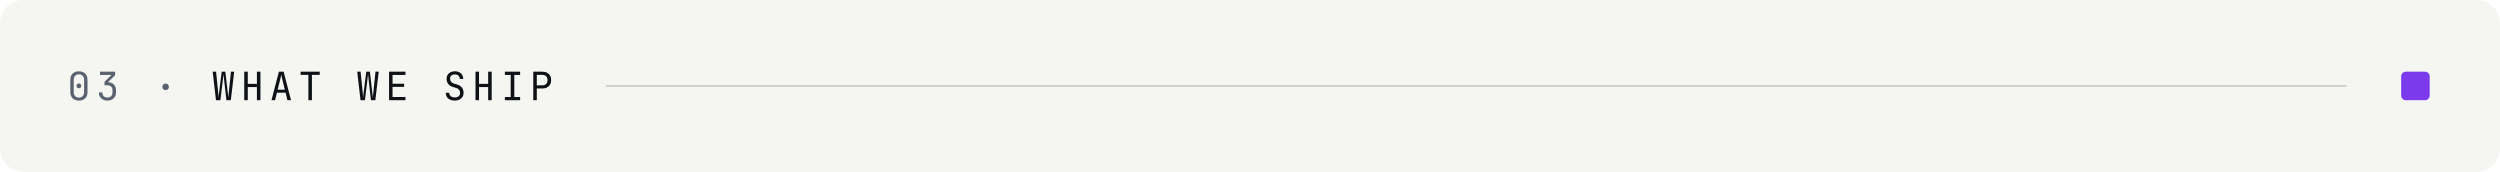
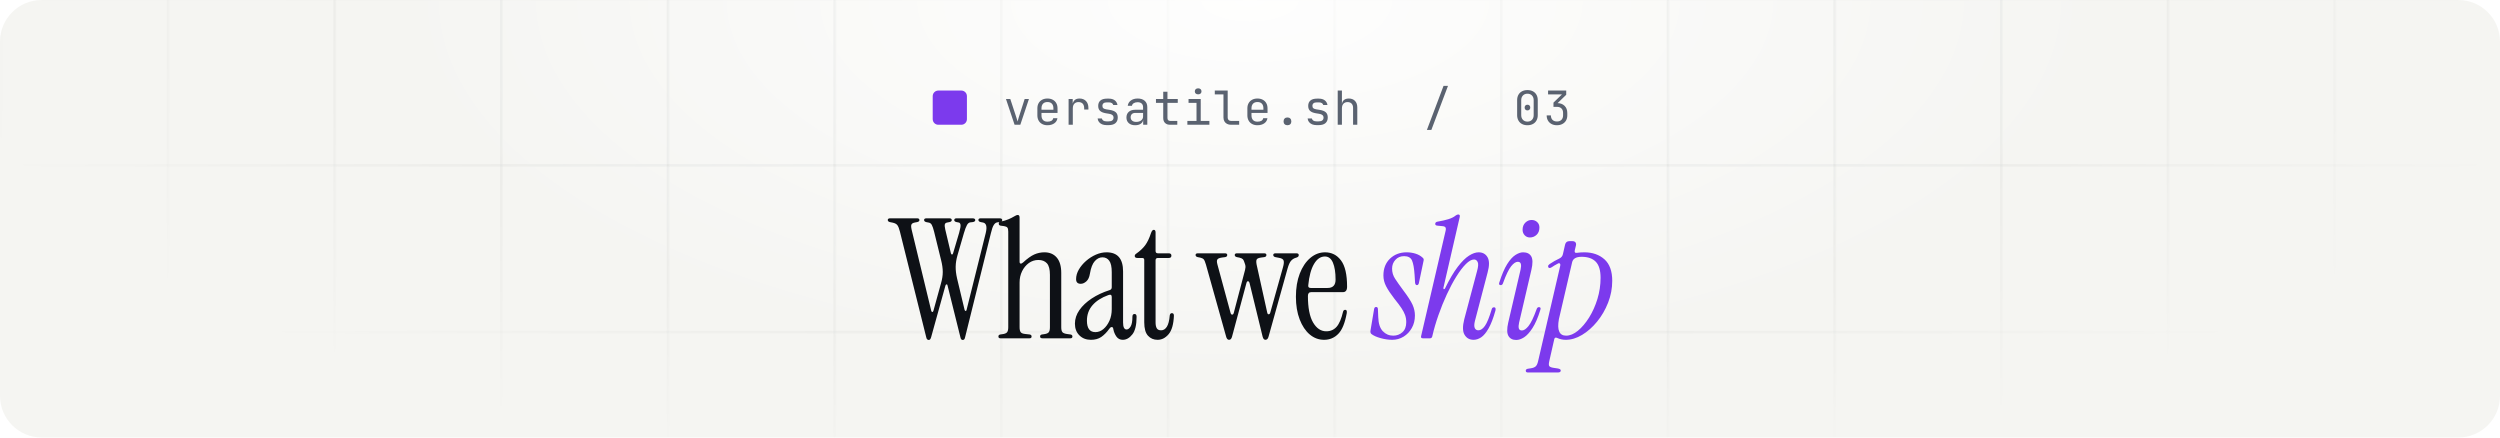
- <svg xmlns="http://www.w3.org/2000/svg" width="1280" height="88" viewBox="0 0 1280 88" role="img" aria-label="03 · what we ship">
-   <defs />
-   <rect width="1280" height="88" rx="12" fill="#f5f5f2" />
-   <path fill="#5a6270" d="M40.4 51.51Q39.06 51.51 38.07 50.98Q37.08 50.45 36.54 49.48Q36 48.51 36 47.21L36 40.81Q36 39.49 36.54 38.53Q37.08 37.57 38.07 37.04Q39.06 36.51 40.4 36.51Q41.76 36.51 42.74 37.04Q43.72 37.57 44.26 38.53Q44.8 39.49 44.8 40.81L44.8 47.21Q44.8 48.51 44.26 49.48Q43.72 50.45 42.73 50.98Q41.74 51.51 40.4 51.51ZM40.4 49.97Q41.6 49.97 42.33 49.2Q43.06 48.43 43.06 47.21L43.06 40.81Q43.06 39.59 42.33 38.82Q41.6 38.05 40.4 38.05Q39.2 38.05 38.47 38.82Q37.74 39.59 37.74 40.81L37.74 47.21Q37.74 48.43 38.47 49.2Q39.2 49.97 40.4 49.97ZM40.4 45.19Q39.86 45.19 39.53 44.85Q39.2 44.51 39.2 43.95Q39.2 43.41 39.53 43.08Q39.86 42.75 40.4 42.75Q40.94 42.75 41.27 43.08Q41.6 43.41 41.6 43.95Q41.6 44.51 41.27 44.85Q40.94 45.19 40.4 45.19ZM54.98 51.51Q53.66 51.51 52.67 50.98Q51.68 50.45 51.14 49.51Q50.6 48.57 50.6 47.31L52.4 47.31Q52.4 48.53 53.09 49.22Q53.78 49.91 55 49.91Q56.24 49.91 56.92 49.19Q57.6 48.47 57.6 47.31L57.6 46.27Q57.6 45.03 56.92 44.35Q56.24 43.67 55 43.67L53.5 43.67L53.5 41.87L57.12 38.35L51.2 38.35L51.2 36.71L58.94 36.71L58.94 38.51L55.04 42.29L55.04 42.07Q57.04 42.07 58.22 43.21Q59.4 44.35 59.4 46.27L59.4 47.31Q59.4 48.57 58.85 49.51Q58.3 50.45 57.3 50.98Q56.3 51.51 54.98 51.51ZM84.8 46.11Q84.04 46.11 83.59 45.67Q83.14 45.23 83.14 44.49Q83.14 43.71 83.59 43.25Q84.04 42.79 84.8 42.79Q85.56 42.79 86.01 43.25Q86.46 43.71 86.46 44.49Q86.46 45.23 86.01 45.67Q85.56 46.11 84.8 46.11Z" />
-   <path fill="#0e1116" d="M110.58 51.31L108.9 36.71L110.62 36.71L111.72 47.51Q111.76 47.95 111.8 48.42Q111.84 48.89 111.87 49.31Q111.9 49.73 111.9 50.01Q111.94 49.73 111.97 49.31Q112 48.89 112.05 48.42Q112.1 47.95 112.16 47.51L113.52 36.71L115.38 36.71L116.62 47.51Q116.68 47.95 116.73 48.42Q116.78 48.89 116.83 49.31Q116.88 49.73 116.9 50.01Q116.92 49.73 116.95 49.31Q116.98 48.89 117.03 48.42Q117.08 47.95 117.12 47.51L118.26 36.71L119.9 36.71L118.18 51.31L115.92 51.31L114.68 40.31Q114.64 39.85 114.59 39.41Q114.54 38.97 114.5 38.59Q114.46 38.21 114.44 37.97Q114.42 38.21 114.37 38.59Q114.32 38.97 114.28 39.41Q114.24 39.85 114.18 40.31L112.84 51.31ZM125.06 51.31L125.06 36.71L126.86 36.71L126.86 42.95L131.54 42.95L131.54 36.71L133.34 36.71L133.34 51.31L131.54 51.31L131.54 44.59L126.86 44.59L126.86 51.31ZM139 51.31L142.8 36.71L145.22 36.71L149 51.31L147.18 51.31L146.22 47.43L141.8 47.43L140.84 51.31ZM142.16 45.91L145.84 45.91L144.72 41.41Q144.4 40.13 144.22 39.27Q144.04 38.41 144 38.15Q143.96 38.41 143.78 39.27Q143.6 40.13 143.28 41.39ZM157.9 51.31L157.9 38.33L153.9 38.33L153.9 36.69L163.7 36.69L163.7 38.33L159.7 38.33L159.7 51.31ZM184.58 51.31L182.9 36.71L184.62 36.71L185.72 47.51Q185.76 47.95 185.8 48.42Q185.84 48.89 185.87 49.31Q185.9 49.73 185.9 50.01Q185.94 49.73 185.97 49.31Q186 48.89 186.05 48.42Q186.1 47.95 186.16 47.51L187.52 36.71L189.38 36.71L190.62 47.51Q190.68 47.95 190.73 48.42Q190.78 48.89 190.83 49.31Q190.88 49.73 190.9 50.01Q190.92 49.73 190.95 49.31Q190.98 48.89 191.03 48.42Q191.08 47.95 191.12 47.51L192.26 36.71L193.9 36.71L192.18 51.31L189.92 51.31L188.68 40.31Q188.64 39.85 188.59 39.41Q188.54 38.97 188.5 38.59Q188.46 38.21 188.44 37.97Q188.42 38.21 188.37 38.59Q188.32 38.97 188.28 39.41Q188.24 39.85 188.18 40.31L186.84 51.31ZM199.2 51.31L199.2 36.71L207.6 36.71L207.6 38.35L200.98 38.35L200.98 42.87L206.9 42.87L206.9 44.49L200.98 44.49L200.98 49.67L207.6 49.67L207.6 51.31ZM232.88 51.51Q231.44 51.51 230.41 51.03Q229.38 50.55 228.82 49.65Q228.26 48.75 228.24 47.51L230.04 47.51Q230.04 48.61 230.79 49.25Q231.54 49.89 232.88 49.89Q234.14 49.89 234.85 49.27Q235.56 48.65 235.56 47.55Q235.56 46.67 235.09 46.01Q234.62 45.35 233.74 45.09L231.76 44.47Q230.26 44.01 229.45 42.93Q228.64 41.85 228.64 40.39Q228.64 39.21 229.17 38.34Q229.7 37.47 230.66 36.98Q231.62 36.49 232.92 36.49Q234.84 36.49 236 37.56Q237.16 38.63 237.18 40.41L235.38 40.41Q235.38 39.33 234.73 38.72Q234.08 38.11 232.9 38.11Q231.74 38.11 231.09 38.67Q230.44 39.23 230.44 40.23Q230.44 41.13 230.92 41.79Q231.4 42.45 232.3 42.73L234.3 43.37Q235.76 43.83 236.56 44.93Q237.36 46.03 237.36 47.51Q237.36 48.71 236.8 49.61Q236.24 50.51 235.23 51.01Q234.22 51.51 232.88 51.51ZM243.46 51.31L243.46 36.71L245.26 36.71L245.26 42.95L249.94 42.95L249.94 36.71L251.74 36.71L251.74 51.31L249.94 51.31L249.94 44.59L245.26 44.59L245.26 51.31ZM258.5 51.31L258.5 49.67L261.48 49.67L261.48 38.35L258.5 38.35L258.5 36.71L266.3 36.71L266.3 38.35L263.32 38.35L263.32 49.67L266.3 49.67L266.3 51.31ZM273.04 51.31L273.04 36.71L277.74 36.71Q279.1 36.71 280.1 37.24Q281.1 37.77 281.65 38.73Q282.2 39.69 282.2 41.01Q282.2 42.31 281.65 43.28Q281.1 44.25 280.1 44.78Q279.1 45.31 277.74 45.31L274.84 45.31L274.84 51.31ZM274.84 43.69L277.74 43.69Q278.92 43.69 279.63 42.96Q280.34 42.23 280.34 41.01Q280.34 39.77 279.63 39.05Q278.92 38.33 277.74 38.33L274.84 38.33Z" />
-   <rect x="310.2" y="43.5" width="891.2" height="1" fill="#0e1116" fill-opacity="0.16" />
-   <rect x="1229.4" y="36.71" width="14.6" height="14.6" rx="2.4" fill="#7c3aed" />
+ <svg xmlns="http://www.w3.org/2000/svg" width="960" height="168" viewBox="0 0 960 168" role="img" aria-label="What we ship">
+   <defs>
+     <pattern id="grid" width="64" height="64" x="0" y="-1" patternUnits="userSpaceOnUse">
+       <g fill="#0e1116" fill-opacity="0.07">
+         <rect width="1" height="64" />
+         <rect width="64" height="1" />
+       </g>
+     </pattern>
+     <radialGradient id="fade" gradientUnits="userSpaceOnUse" cx="0" cy="0" r="1" gradientTransform="translate(480 0) scale(680 260)">
+       <stop offset="0.2" stop-color="#fff" />
+       <stop offset="0.75" stop-color="#000" />
+     </radialGradient>
+     <mask id="vignette" maskUnits="userSpaceOnUse" x="0" y="0" width="960" height="168">
+       <rect width="960" height="168" fill="url(#fade)" />
+     </mask>
+     <radialGradient id="beam" gradientUnits="userSpaceOnUse" cx="0" cy="0" r="1" gradientTransform="translate(480 0) scale(460 200)">
+       <stop offset="0" stop-color="#ffffff" stop-opacity="0.9" />
+       <stop offset="0.72" stop-color="#ffffff" stop-opacity="0" />
+     </radialGradient>
+   </defs>
+   <rect width="960" height="168" rx="16" fill="#f5f5f2" />
+   <rect width="960" height="168" rx="16" fill="url(#grid)" mask="url(#vignette)" />
+   <rect width="960" height="168" rx="16" fill="url(#beam)" />
+   <rect x="358.16" y="34.77" width="13.14" height="13.14" rx="2.16" fill="#7c3aed" />
+   <path fill="#5a6270" d="M389.6 47.91L386.29 38.01L387.95 38.01L390.14 44.67Q390.34 45.26 390.5 45.81Q390.66 46.36 390.74 46.67Q390.83 46.36 390.99 45.81Q391.15 45.26 391.33 44.67L393.47 38.01L395.11 38.01L391.8 47.91ZM402.22 48.09Q401.05 48.09 400.18 47.62Q399.3 47.15 398.83 46.3Q398.35 45.44 398.35 44.31L398.35 41.61Q398.35 40.46 398.83 39.61Q399.3 38.77 400.18 38.3Q401.05 37.83 402.22 37.83Q403.39 37.83 404.26 38.3Q405.14 38.77 405.61 39.61Q406.09 40.46 406.09 41.61L406.09 43.36L399.93 43.36L399.93 44.31Q399.93 45.48 400.53 46.1Q401.12 46.72 402.22 46.72Q403.16 46.72 403.73 46.39Q404.31 46.06 404.43 45.39L406.05 45.39Q405.89 46.63 404.84 47.36Q403.79 48.09 402.22 48.09ZM404.51 42.28L404.51 41.61Q404.51 40.44 403.92 39.81Q403.34 39.18 402.22 39.18Q401.12 39.18 400.53 39.81Q399.93 40.44 399.93 41.61L399.93 42.13L404.63 42.13ZM410.34 47.91L410.34 38.01L411.92 38.01L411.92 39.9L412.3 39.9L411.78 41.07Q411.78 39.47 412.47 38.65Q413.16 37.83 414.53 37.83Q416.1 37.83 417.03 38.81Q417.95 39.79 417.95 41.47L417.95 42.06L416.33 42.06L416.33 41.61Q416.33 40.44 415.77 39.82Q415.2 39.2 414.15 39.2Q413.13 39.2 412.54 39.83Q411.96 40.46 411.96 41.61L411.96 47.91ZM424.95 48.05Q423.95 48.05 423.2 47.74Q422.45 47.42 422.01 46.85Q421.57 46.27 421.48 45.48L423.1 45.48Q423.21 46 423.68 46.31Q424.16 46.61 424.95 46.61L425.71 46.61Q426.66 46.61 427.13 46.23Q427.6 45.84 427.6 45.19Q427.6 44.56 427.18 44.19Q426.75 43.82 425.93 43.7L424.59 43.48Q423.14 43.23 422.42 42.57Q421.71 41.92 421.71 40.66Q421.71 39.32 422.56 38.6Q423.41 37.87 425.1 37.87L425.78 37.87Q427.2 37.87 428.07 38.53Q428.93 39.2 429.11 40.33L427.49 40.33Q427.38 39.86 426.95 39.58Q426.52 39.31 425.78 39.31L425.1 39.31Q424.18 39.31 423.76 39.65Q423.33 39.99 423.33 40.67Q423.33 41.29 423.69 41.57Q424.05 41.86 424.83 41.99L426.16 42.2Q427.76 42.46 428.49 43.14Q429.22 43.82 429.22 45.12Q429.22 46.49 428.35 47.27Q427.47 48.05 425.71 48.05ZM435.92 48.09Q434.35 48.09 433.45 47.29Q432.55 46.49 432.55 45.12Q432.55 43.73 433.45 42.94Q434.35 42.15 435.88 42.15L438.94 42.15L438.94 41.16Q438.94 40.24 438.39 39.75Q437.84 39.25 436.83 39.25Q435.95 39.25 435.36 39.62Q434.76 39.99 434.67 40.62L433.05 40.62Q433.22 39.34 434.26 38.59Q435.3 37.83 436.87 37.83Q438.58 37.83 439.57 38.71Q440.56 39.59 440.56 41.11L440.56 47.91L438.98 47.91L438.98 46.02L438.71 46.02L438.98 45.75Q438.98 46.83 438.14 47.46Q437.3 48.09 435.92 48.09ZM436.31 46.81Q437.46 46.81 438.2 46.24Q438.94 45.66 438.94 44.76L438.94 43.36L435.92 43.36Q435.11 43.36 434.64 43.81Q434.17 44.26 434.17 45.03Q434.17 45.86 434.74 46.33Q435.3 46.81 436.31 46.81ZM449.38 47.91Q448.1 47.91 447.39 47.23Q446.68 46.54 446.68 45.3L446.68 39.49L443.89 39.49L443.89 38.01L446.68 38.01L446.68 35.22L448.3 35.22L448.3 38.01L452.26 38.01L452.26 39.49L448.3 39.49L448.3 45.3Q448.3 46.43 449.38 46.43L452.08 46.43L452.08 47.91ZM455.95 47.91L455.95 46.43L459.46 46.43L459.46 39.49L456.4 39.49L456.4 38.01L461.08 38.01L461.08 46.43L464.41 46.43L464.41 47.91ZM460.09 36.23Q459.5 36.23 459.15 35.92Q458.81 35.62 458.81 35.09Q458.81 34.55 459.15 34.24Q459.5 33.92 460.09 33.92Q460.68 33.92 461.03 34.24Q461.37 34.55 461.37 35.09Q461.37 35.62 461.03 35.92Q460.68 36.23 460.09 36.23ZM472.69 47.91Q471.83 47.91 471.18 47.57Q470.53 47.23 470.17 46.6Q469.81 45.97 469.81 45.12L469.81 36.25L466.48 36.25L466.48 34.77L471.43 34.77L471.43 45.12Q471.43 45.73 471.77 46.08Q472.11 46.43 472.69 46.43L475.84 46.43L475.84 47.91ZM482.86 48.09Q481.69 48.09 480.82 47.62Q479.94 47.15 479.47 46.3Q478.99 45.44 478.99 44.31L478.99 41.61Q478.99 40.46 479.47 39.61Q479.94 38.77 480.82 38.3Q481.69 37.83 482.86 37.83Q484.03 37.83 484.9 38.3Q485.78 38.77 486.25 39.61Q486.73 40.46 486.73 41.61L486.73 43.36L480.57 43.36L480.57 44.31Q480.57 45.48 481.17 46.1Q481.76 46.72 482.86 46.72Q483.8 46.72 484.37 46.39Q484.95 46.06 485.07 45.39L486.69 45.39Q486.53 46.63 485.48 47.36Q484.43 48.09 482.86 48.09ZM485.15 42.28L485.15 41.61Q485.15 40.44 484.56 39.81Q483.98 39.18 482.86 39.18Q481.76 39.18 481.17 39.81Q480.57 40.44 480.57 41.61L480.57 42.13L485.27 42.13ZM494.38 48.09Q493.7 48.09 493.29 47.69Q492.89 47.3 492.89 46.63Q492.89 45.93 493.29 45.52Q493.7 45.1 494.38 45.1Q495.06 45.1 495.47 45.52Q495.87 45.93 495.87 46.63Q495.87 47.3 495.47 47.69Q495.06 48.09 494.38 48.09ZM505.59 48.05Q504.59 48.05 503.84 47.74Q503.09 47.42 502.65 46.85Q502.21 46.27 502.12 45.48L503.74 45.48Q503.85 46 504.32 46.31Q504.8 46.61 505.59 46.61L506.35 46.61Q507.3 46.61 507.77 46.23Q508.24 45.84 508.24 45.19Q508.24 44.56 507.82 44.19Q507.39 43.82 506.57 43.7L505.23 43.48Q503.78 43.23 503.06 42.57Q502.35 41.92 502.35 40.66Q502.35 39.32 503.2 38.6Q504.05 37.87 505.74 37.87L506.42 37.87Q507.84 37.87 508.71 38.53Q509.57 39.2 509.75 40.33L508.13 40.33Q508.02 39.86 507.59 39.58Q507.16 39.31 506.42 39.31L505.74 39.31Q504.82 39.31 504.4 39.65Q503.97 39.99 503.97 40.67Q503.97 41.29 504.33 41.57Q504.69 41.86 505.47 41.99L506.8 42.2Q508.4 42.46 509.13 43.14Q509.86 43.82 509.86 45.12Q509.86 46.49 508.99 47.27Q508.11 48.05 506.35 48.05ZM513.68 47.91L513.68 34.77L515.3 34.77L515.3 38.01L515.3 39.9L515.64 39.9L515.3 40.28Q515.3 39.11 516 38.47Q516.7 37.83 517.94 37.83Q519.44 37.83 520.32 38.75Q521.2 39.67 521.2 41.25L521.2 47.91L519.58 47.91L519.58 41.43Q519.58 40.37 519.01 39.78Q518.45 39.2 517.47 39.2Q516.47 39.2 515.88 39.83Q515.3 40.46 515.3 41.61L515.3 47.91ZM547.93 49.89L554.32 32.97L556.03 32.97L549.64 49.89ZM586.54 48.09Q585.33 48.09 584.44 47.61Q583.55 47.14 583.07 46.26Q582.58 45.39 582.58 44.22L582.58 38.46Q582.58 37.27 583.07 36.41Q583.55 35.54 584.44 35.07Q585.33 34.59 586.54 34.59Q587.76 34.59 588.65 35.07Q589.53 35.54 590.01 36.41Q590.5 37.27 590.5 38.46L590.5 44.22Q590.5 45.39 590.01 46.26Q589.53 47.14 588.64 47.61Q587.75 48.09 586.54 48.09ZM586.54 46.7Q587.62 46.7 588.28 46.01Q588.93 45.32 588.93 44.22L588.93 38.46Q588.93 37.36 588.28 36.67Q587.62 35.98 586.54 35.98Q585.46 35.98 584.8 36.67Q584.15 37.36 584.15 38.46L584.15 44.22Q584.15 45.32 584.8 46.01Q585.46 46.7 586.54 46.7ZM586.54 42.4Q586.05 42.4 585.76 42.1Q585.46 41.79 585.46 41.29Q585.46 40.8 585.76 40.5Q586.05 40.21 586.54 40.21Q587.03 40.21 587.32 40.5Q587.62 40.8 587.62 41.29Q587.62 41.79 587.32 42.1Q587.03 42.4 586.54 42.4ZM597.86 48.09Q596.67 48.09 595.78 47.61Q594.89 47.14 594.41 46.29Q593.92 45.44 593.92 44.31L595.54 44.31Q595.54 45.41 596.16 46.03Q596.78 46.65 597.88 46.65Q599 46.65 599.61 46Q600.22 45.35 600.22 44.31L600.22 43.37Q600.22 42.26 599.61 41.65Q599 41.03 597.88 41.03L596.53 41.03L596.53 39.41L599.79 36.25L594.46 36.25L594.46 34.77L601.43 34.77L601.43 36.39L597.92 39.79L597.92 39.59Q599.72 39.59 600.78 40.62Q601.84 41.65 601.84 43.37L601.84 44.31Q601.84 45.44 601.35 46.29Q600.85 47.14 599.95 47.61Q599.05 48.09 597.86 48.09Z" />
+   <path fill="#0e1116" d="M369.7 130.55Q369.44 130.55 369.18 130.36Q368.93 130.17 368.8 129.53L363.87 109.69Q363.81 109.17 363.49 109.21Q363.17 109.24 363.04 109.69L357.54 129.53Q357.34 130.17 357.12 130.36Q356.9 130.55 356.64 130.55Q356.38 130.55 356.1 130.36Q355.81 130.17 355.68 129.53L345.57 88.95Q345.12 87.16 344.58 86.45Q344.03 85.75 342.75 85.49L341.79 85.3Q340.9 85.11 340.9 84.47Q340.9 83.83 341.86 83.83L352.16 83.83Q353.06 83.83 353.06 84.53Q353.06 85.11 352.1 85.3L351.39 85.43Q350.3 85.62 350.02 86.17Q349.73 86.71 350.05 88.12L357.6 119.35Q357.73 119.8 358.02 119.8Q358.3 119.8 358.43 119.35L361.31 108.92Q362.02 106.49 362.02 104.44Q362.02 102.39 361.38 99.89L358.69 88.95Q358.24 87.16 357.82 86.39Q357.41 85.62 356.7 85.49L355.74 85.3Q354.85 85.11 354.85 84.47Q354.85 83.83 355.81 83.83L364.58 83.83Q365.47 83.83 365.47 84.53Q365.47 85.11 364.51 85.3L363.81 85.43Q362.98 85.56 362.82 86.13Q362.66 86.71 362.98 88.12L365.15 97.27Q365.28 97.72 365.57 97.72Q365.86 97.72 365.98 97.27L368.29 89.46Q368.99 87.03 368.83 86.26Q368.67 85.49 368.1 85.43L367.39 85.3Q366.43 85.11 366.43 84.53Q366.43 83.83 367.33 83.83L373.41 83.83Q374.5 83.83 374.5 84.53Q374.5 85.17 373.41 85.3L372.7 85.37Q371.87 85.43 371.33 86.39Q370.78 87.35 370.14 89.53L367.71 97.91Q367.01 100.28 366.98 102.36Q366.94 104.44 367.52 106.93L370.4 118.97Q370.53 119.41 370.82 119.41Q371.1 119.41 371.17 118.97L378.53 89.46Q379.42 85.75 377.38 85.43L376.67 85.3Q375.71 85.11 375.71 84.47Q375.71 83.83 376.61 83.83L383.78 83.83Q384.86 83.83 384.86 84.53Q384.86 85.17 383.78 85.3L383.07 85.37Q382.24 85.43 381.63 86.36Q381.02 87.29 380.51 89.53L370.59 129.53Q370.46 130.17 370.21 130.36Q369.95 130.55 369.7 130.55ZM384.16 129.91Q383.39 129.91 383.39 129.21Q383.39 128.57 384.1 128.44L384.99 128.31Q386.34 128.12 386.75 127.54Q387.17 126.97 387.17 125.62L387.17 88.95Q387.17 87.8 386.82 87.38Q386.46 86.97 385.57 86.84L384.22 86.65Q383.52 86.52 383.52 85.88Q383.52 85.24 384.22 85.11Q386.02 84.73 387.23 84.21Q388.45 83.7 389.28 83.19Q390.3 82.55 390.82 82.55Q391.52 82.55 391.52 83.57L391.52 100.53Q391.52 101.11 391.9 101.21Q392.29 101.3 392.86 100.79Q395.3 98.55 397.15 97.72Q399.01 96.89 401.06 96.89Q404.06 96.89 405.79 98.9Q407.52 100.92 407.52 104.82L407.52 125.62Q407.52 126.97 407.94 127.51Q408.35 128.05 409.7 128.25L411.1 128.44Q411.81 128.57 411.81 129.21Q411.81 129.91 411.04 129.91L400.29 129.91Q399.39 129.91 399.39 129.21Q399.39 128.57 400.1 128.44L400.99 128.31Q402.34 128.12 402.75 127.54Q403.17 126.97 403.17 125.62L403.17 105.53Q403.17 102.39 402.02 101.11Q400.86 99.83 398.75 99.83Q396.7 99.83 395.07 101.01Q393.44 102.2 392.48 104.15Q391.52 106.1 391.52 108.47L391.52 125.62Q391.52 126.97 391.94 127.54Q392.35 128.12 393.7 128.25L395.42 128.44Q396.13 128.57 396.13 129.21Q396.13 129.91 395.36 129.91ZM418.91 130.49Q416.22 130.49 414.5 128.79Q412.77 127.09 412.77 124.28Q412.77 121.53 414.5 119.06Q416.22 116.6 419.23 114.61Q422.24 112.63 426.08 111.41Q426.91 111.16 426.91 110.33L426.91 104.5Q426.91 101.43 425.95 100.12Q424.99 98.81 423.33 98.81Q421.73 98.81 420.42 100.25Q419.1 101.69 418.53 105.08Q418.21 107.13 417.15 108.05Q416.1 108.98 415.01 108.98Q413.22 108.98 413.22 107.19Q413.22 105.33 414.27 103.51Q415.33 101.69 417.06 100.18Q418.78 98.68 420.83 97.78Q422.88 96.89 424.93 96.89Q431.26 96.89 431.26 104.25L431.26 123.83Q431.26 126.52 432.61 126.52Q433.44 126.52 434.14 125.4Q434.85 124.28 434.85 121.59Q434.85 120.57 435.68 120.57Q436.45 120.57 436.45 121.65Q436.45 126.33 434.82 128.41Q433.18 130.49 431.14 130.49Q429.6 130.49 428.7 129.24Q427.81 127.99 427.49 126.26Q427.42 125.62 426.94 125.59Q426.46 125.56 426.02 126.2Q424.48 128.31 422.88 129.4Q421.28 130.49 418.91 130.49ZM420.64 127.54Q422.3 127.54 423.71 126.36Q425.12 125.17 426.02 123.19Q426.91 121.21 426.91 118.71L426.91 114.04Q426.91 112.82 425.57 113.33Q421.66 114.74 419.52 117.21Q417.38 119.67 417.38 123.13Q417.38 127.54 420.64 127.54ZM444.51 130.49Q442.27 130.49 440.83 128.92Q439.39 127.35 439.39 123.77L439.39 99.83Q439.39 99.06 438.62 99.06L436.77 99.06Q435.74 99.06 435.74 98.29Q435.74 97.78 436.32 97.4Q438.43 95.93 439.71 94.23Q440.99 92.53 441.95 89.59Q442.4 88.25 443.04 88.25Q443.74 88.25 443.74 89.27L443.74 96.37Q443.74 97.27 444.64 97.27L448.8 97.27Q449.82 97.27 449.82 98.17Q449.82 99.06 448.8 99.06L444.64 99.06Q443.74 99.06 443.74 99.96L443.74 123.83Q443.74 125.24 444.19 126.04Q444.64 126.84 445.86 126.84Q447.2 126.84 448.06 125.49Q448.93 124.15 449.18 121.14Q449.31 120.25 450.02 120.25Q450.78 120.25 450.78 121.21Q450.59 126.13 448.77 128.31Q446.94 130.49 444.51 130.49ZM471.97 130.49Q471.14 130.49 470.82 129.21L463.07 101.56Q462.62 100.02 462.21 99.57Q461.79 99.13 460.9 98.93L459.94 98.74Q459.1 98.55 459.1 97.91Q459.1 97.27 460 97.27L470.37 97.27Q471.26 97.27 471.26 97.91Q471.26 98.61 470.43 98.74L469.41 98.87Q467.87 99.06 467.49 99.61Q467.1 100.15 467.49 101.56L472.54 120.18Q472.74 120.82 473.15 120.82Q473.57 120.82 473.76 120.18L478.11 103.61Q478.24 103.09 478.27 102.58Q478.3 102.07 478.11 101.49Q477.66 99.96 477.25 99.54Q476.83 99.13 475.94 98.93L474.98 98.74Q474.14 98.55 474.14 97.91Q474.14 97.27 475.04 97.27L485.41 97.27Q486.3 97.27 486.3 97.91Q486.3 98.61 485.47 98.74L484.45 98.87Q482.91 99.06 482.59 99.61Q482.27 100.15 482.53 101.56L486.62 120.05Q486.75 120.69 487.17 120.69Q487.58 120.69 487.78 120.05L492.64 102.71Q493.15 100.98 492.93 100.12Q492.7 99.25 491.1 99L489.76 98.74Q488.93 98.55 488.93 97.91Q488.93 97.27 489.82 97.27L497.82 97.27Q498.72 97.27 498.72 97.97Q498.72 98.61 497.95 98.87L497.38 99.06Q496.42 99.38 495.71 100.21Q495.01 101.05 494.43 103.09L487.14 129.21Q486.82 130.49 485.92 130.49Q485.15 130.49 484.83 129.21L479.84 108.73Q479.65 108.02 479.23 107.99Q478.82 107.96 478.62 108.73L473.12 129.21Q472.8 130.49 471.97 130.49ZM508.45 130.49Q505.38 130.49 502.94 128.44Q500.51 126.39 499.07 122.65Q497.63 118.9 497.63 113.97Q497.63 108.92 499.1 105.08Q500.58 101.24 503.14 99.06Q505.7 96.89 508.83 96.89Q512.61 96.89 514.94 99.99Q517.28 103.09 517.28 110.07Q517.28 112.18 515.68 112.18L503.52 112.18Q502.24 112.18 502.24 113.65Q502.24 120.44 504.22 123.83Q506.21 127.22 509.28 127.22Q511.71 127.22 513.25 125.49Q514.78 123.77 515.74 119.67Q515.94 118.97 516.58 118.97Q517.34 118.97 517.15 120.25Q516.13 125.94 513.89 128.21Q511.65 130.49 508.45 130.49ZM503.33 110.58L509.79 110.58Q512.86 110.58 512.86 107.38Q512.86 103.22 511.84 100.85Q510.82 98.49 508.77 98.49Q506.27 98.49 504.58 101.37Q502.88 104.25 502.37 109.56Q502.24 110.58 503.33 110.58Z" />
+   <path fill="#7c3aed" d="M534.62 130.49Q532.51 130.49 530.18 129.85Q527.84 129.21 526.62 128.25Q526.18 127.86 526.24 127.09L527.65 118.71Q527.78 117.88 528.42 117.88Q529.12 117.88 529.12 118.77L529.25 121.85Q529.38 125.49 531.01 127.19Q532.64 128.89 535.01 128.89Q537.06 128.89 538.53 127.57Q540 126.26 540 123.7Q540 122.23 539.55 120.98Q539.1 119.73 538.14 118.29Q537.18 116.85 535.52 114.81Q533.34 111.99 532.29 109.97Q531.23 107.96 531.23 105.78Q531.23 101.75 533.76 99.32Q536.29 96.89 540.19 96.89Q541.92 96.89 543.55 97.4Q545.18 97.91 546.27 98.93Q546.85 99.38 546.66 100.09L544.86 108.66Q544.67 109.49 544.1 109.49Q543.52 109.49 543.39 108.6L543.2 105.53Q542.94 101.69 542.21 100.02Q541.47 98.36 539.17 98.36Q537.12 98.36 535.84 99.77Q534.56 101.17 534.56 103.16Q534.56 105.27 535.71 107.03Q536.86 108.79 538.85 111.48Q541.47 114.93 542.4 116.98Q543.33 119.03 543.33 121.14Q543.33 123.83 542.14 125.94Q540.96 128.05 538.98 129.27Q536.99 130.49 534.62 130.49ZM565.86 130.49Q563.55 130.49 562.4 128.57Q561.25 126.65 562.27 122.61L567.2 104.05Q567.9 101.56 567.42 100.6Q566.94 99.64 566.05 99.64Q564.64 99.64 562.88 101.4Q561.12 103.16 559.23 106.2Q557.34 109.24 555.58 113.05Q553.82 116.85 552.35 121.05Q550.88 125.24 549.98 129.21Q549.79 129.91 549.09 129.91L546.4 129.91Q545.5 129.91 545.7 129.08L555.04 88.95Q555.36 87.8 555.07 87.35Q554.78 86.9 553.89 86.84L551.97 86.65Q551.01 86.58 551.14 85.81Q551.26 85.24 552.03 85.11Q554.34 84.73 556.13 84.18Q557.92 83.64 559.01 82.74Q559.52 82.36 559.97 82.36Q560.74 82.36 560.54 83.32L554.27 110.52Q554.21 110.97 554.46 111.03Q554.72 111.09 554.91 110.71Q557.47 105.46 559.78 102.45Q562.08 99.45 564.1 98.17Q566.11 96.89 567.78 96.89Q570.14 96.89 571.23 98.81Q572.32 100.73 571.23 104.69L566.37 123.25Q565.92 125.05 566.3 125.94Q566.69 126.84 567.71 126.84Q568.99 126.84 570.21 125.14Q571.42 123.45 572.83 118.71Q573.02 118.01 573.66 118.01Q574.18 118.01 574.27 118.39Q574.37 118.77 574.24 119.29Q573.02 123.64 571.62 126.1Q570.21 128.57 568.77 129.53Q567.33 130.49 565.86 130.49ZM587.49 91.19Q586.27 91.19 585.47 90.33Q584.67 89.46 584.67 88.25Q584.67 86.52 585.73 85.49Q586.78 84.47 588.13 84.47Q589.41 84.47 590.27 85.27Q591.14 86.07 591.14 87.35Q591.14 89.14 590.05 90.17Q588.96 91.19 587.49 91.19ZM582.24 130.55Q580.13 130.55 579.23 128.98Q578.34 127.41 579.17 123.83L583.9 103.54Q584.22 102.13 584 101.33Q583.78 100.53 582.82 100.53Q581.66 100.53 580.29 102.23Q578.91 103.93 577.18 108.66Q576.93 109.49 576.29 109.49Q575.33 109.49 575.78 108.34Q577.18 103.93 578.75 101.43Q580.32 98.93 581.92 97.91Q583.52 96.89 584.86 96.89Q587.1 96.89 588 98.45Q588.9 100.02 588.06 103.61L583.33 123.89Q583.01 125.3 583.23 126.1Q583.46 126.9 584.42 126.9Q585.57 126.9 586.94 125.21Q588.32 123.51 590.05 118.77Q590.3 117.94 590.94 117.94Q591.9 117.94 591.46 119.09Q590.11 123.45 588.48 125.97Q586.85 128.5 585.25 129.53Q583.65 130.55 582.24 130.55ZM586.72 143.03Q585.89 143.03 585.89 142.33Q585.89 141.69 586.91 141.56L587.81 141.43Q589.09 141.24 589.7 140.69Q590.3 140.15 590.62 138.74L599.14 102.01Q599.26 101.49 598.98 101.21Q598.69 100.92 598.18 101.24Q597.54 101.56 596.96 101.91Q596.38 102.26 595.81 102.65Q595.23 103.03 594.85 102.87Q594.46 102.71 594.46 102.26Q594.46 101.81 595.1 101.37Q596.9 100.15 598.82 99.25Q599.9 98.74 600.16 97.59L600.99 93.94Q601.31 92.6 602.66 92.6L603.81 92.6Q604.58 92.6 604.96 93.05Q605.34 93.49 605.15 94.33L604.7 96.18Q604.51 97.27 605.54 97.08Q607.01 96.89 608.35 96.89Q613.09 96.89 616.1 99.57Q619.1 102.26 619.1 107.83Q619.1 112.18 617.5 116.25Q615.9 120.31 613.28 123.51Q610.66 126.71 607.52 128.6Q604.38 130.49 601.25 130.49Q599.52 130.49 597.98 129.78Q597.02 129.33 596.83 130.29L594.91 138.74Q594.59 140.15 594.94 140.6Q595.3 141.05 596.51 141.24L598.18 141.49Q599.33 141.69 599.33 142.26Q599.33 143.03 598.24 143.03ZM598.62 122.55Q597.47 128.89 601.38 128.89Q603.62 128.89 605.92 127Q608.22 125.11 610.21 121.94Q612.19 118.77 613.41 114.81Q614.62 110.84 614.62 106.68Q614.62 102.39 612.77 100.5Q610.91 98.61 607.33 98.61Q604.13 98.61 603.68 100.79Z" />
</svg>
